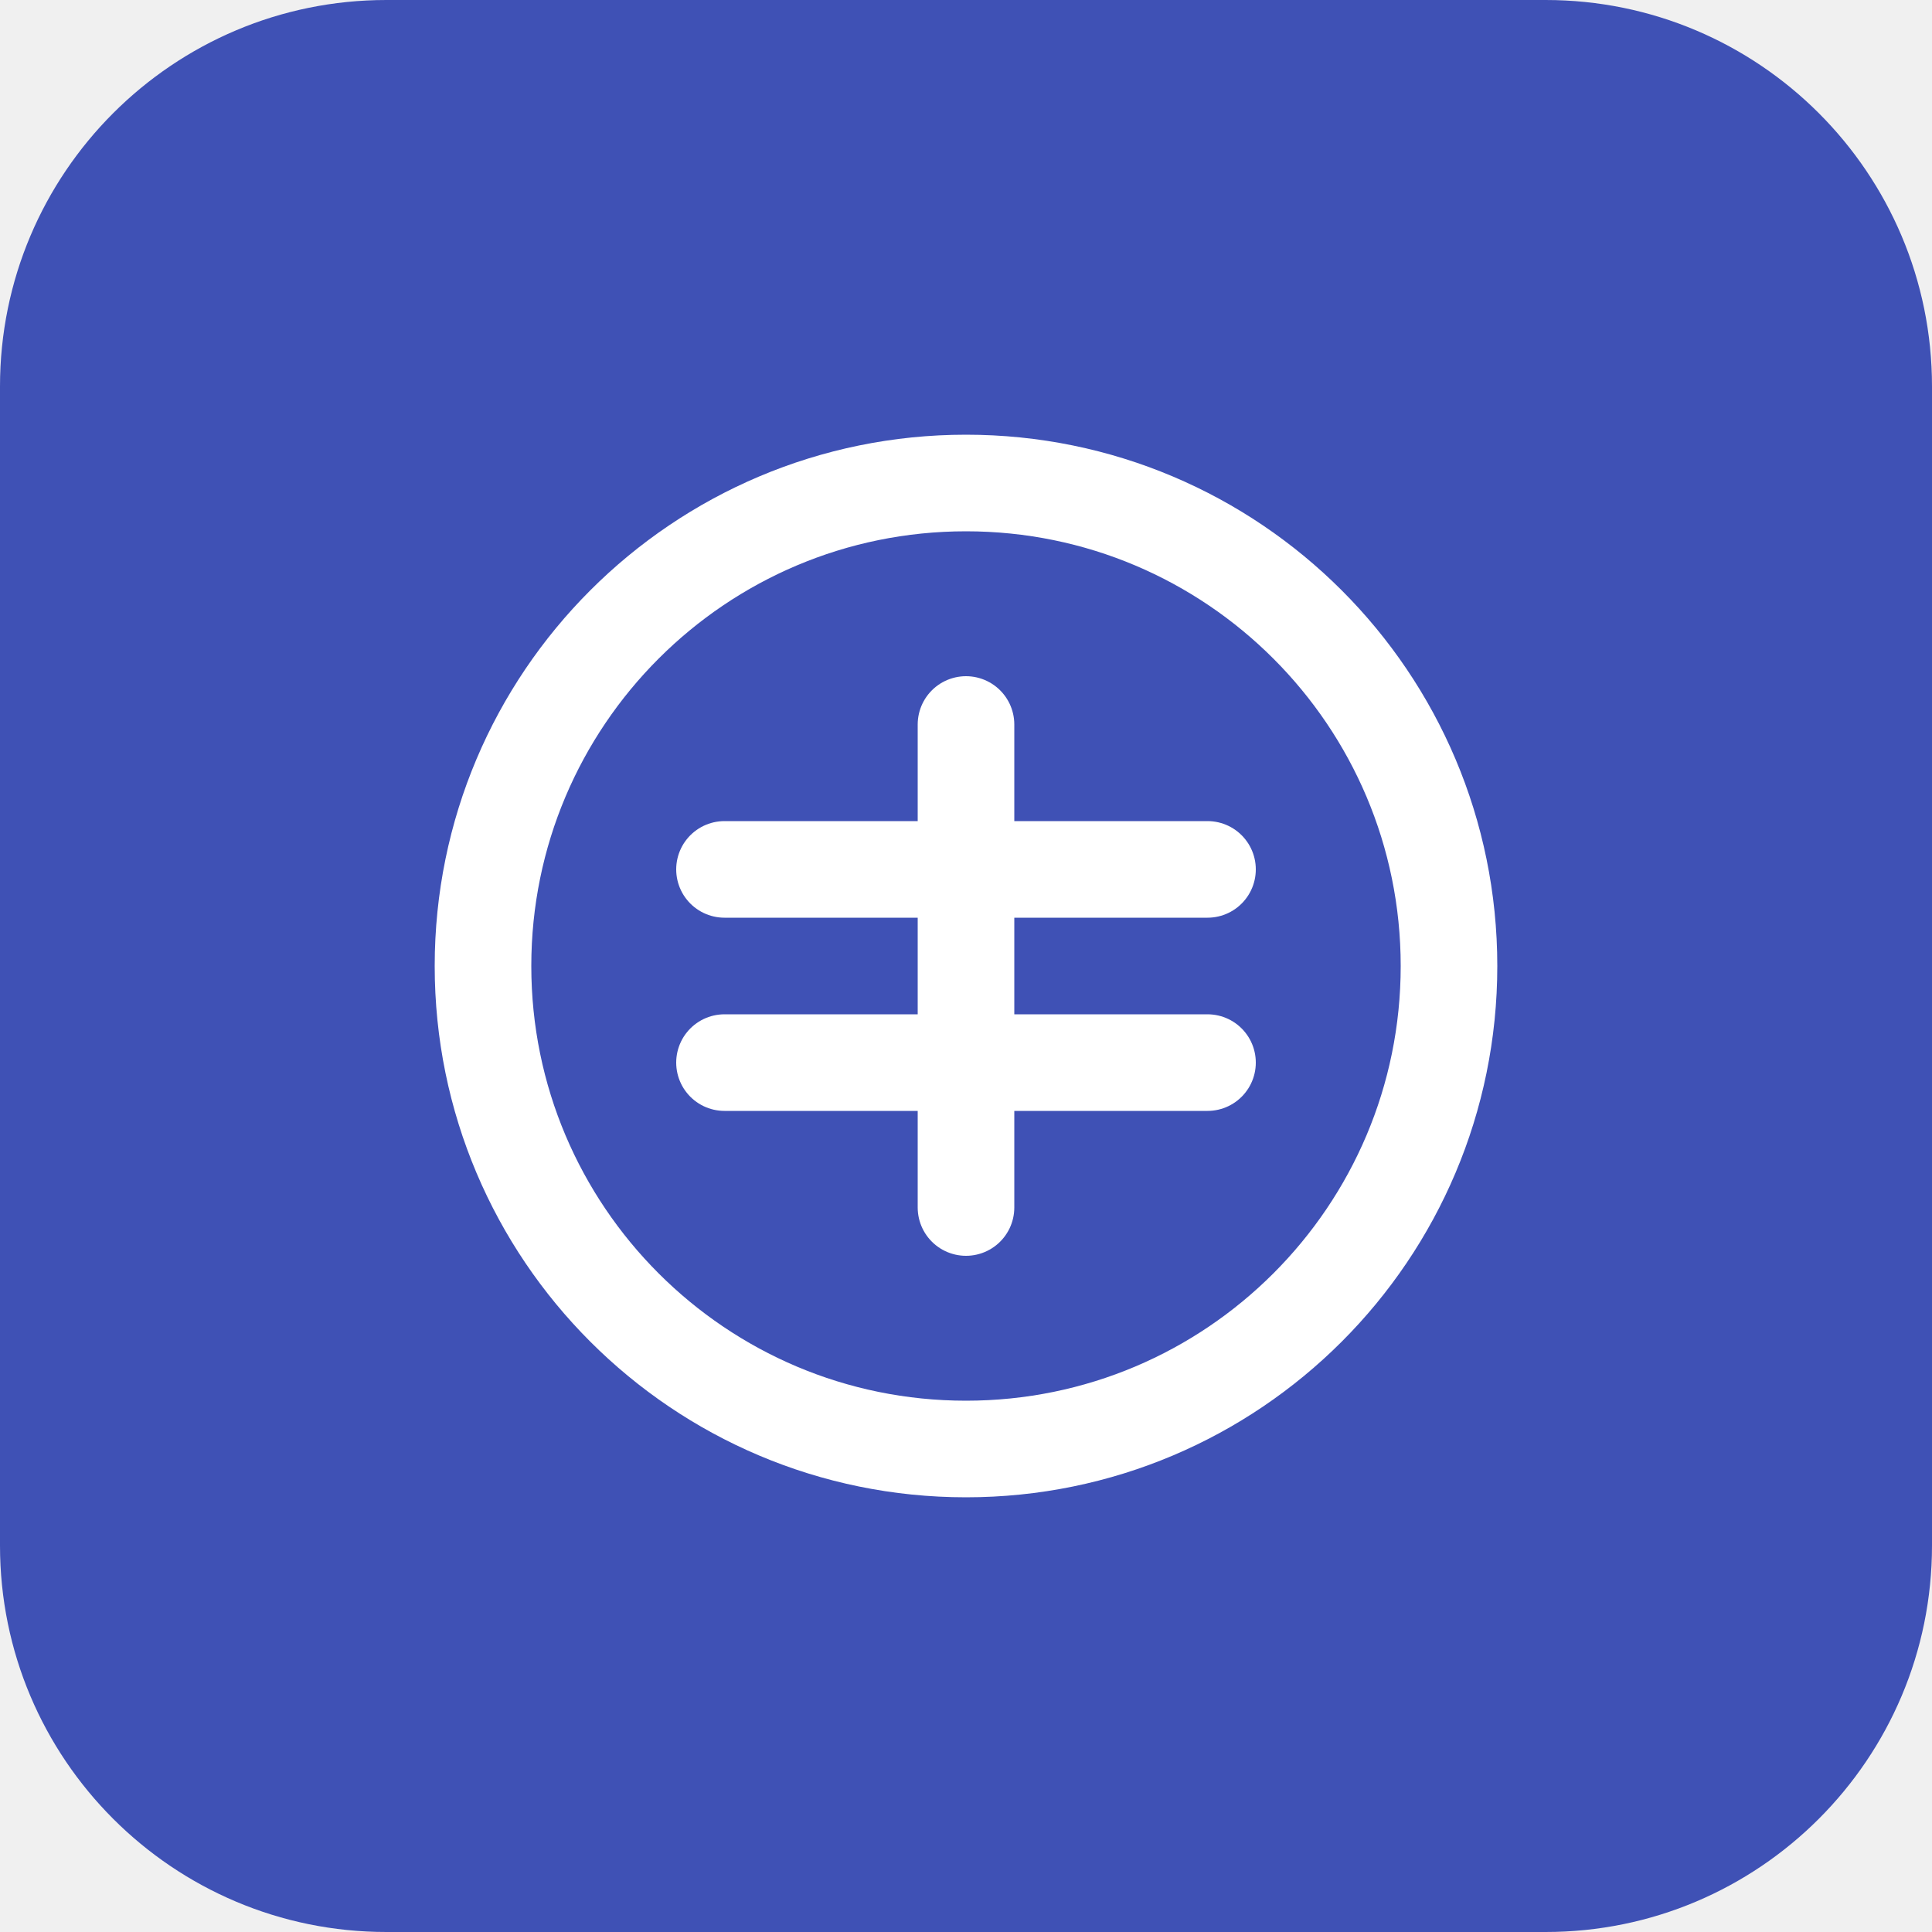
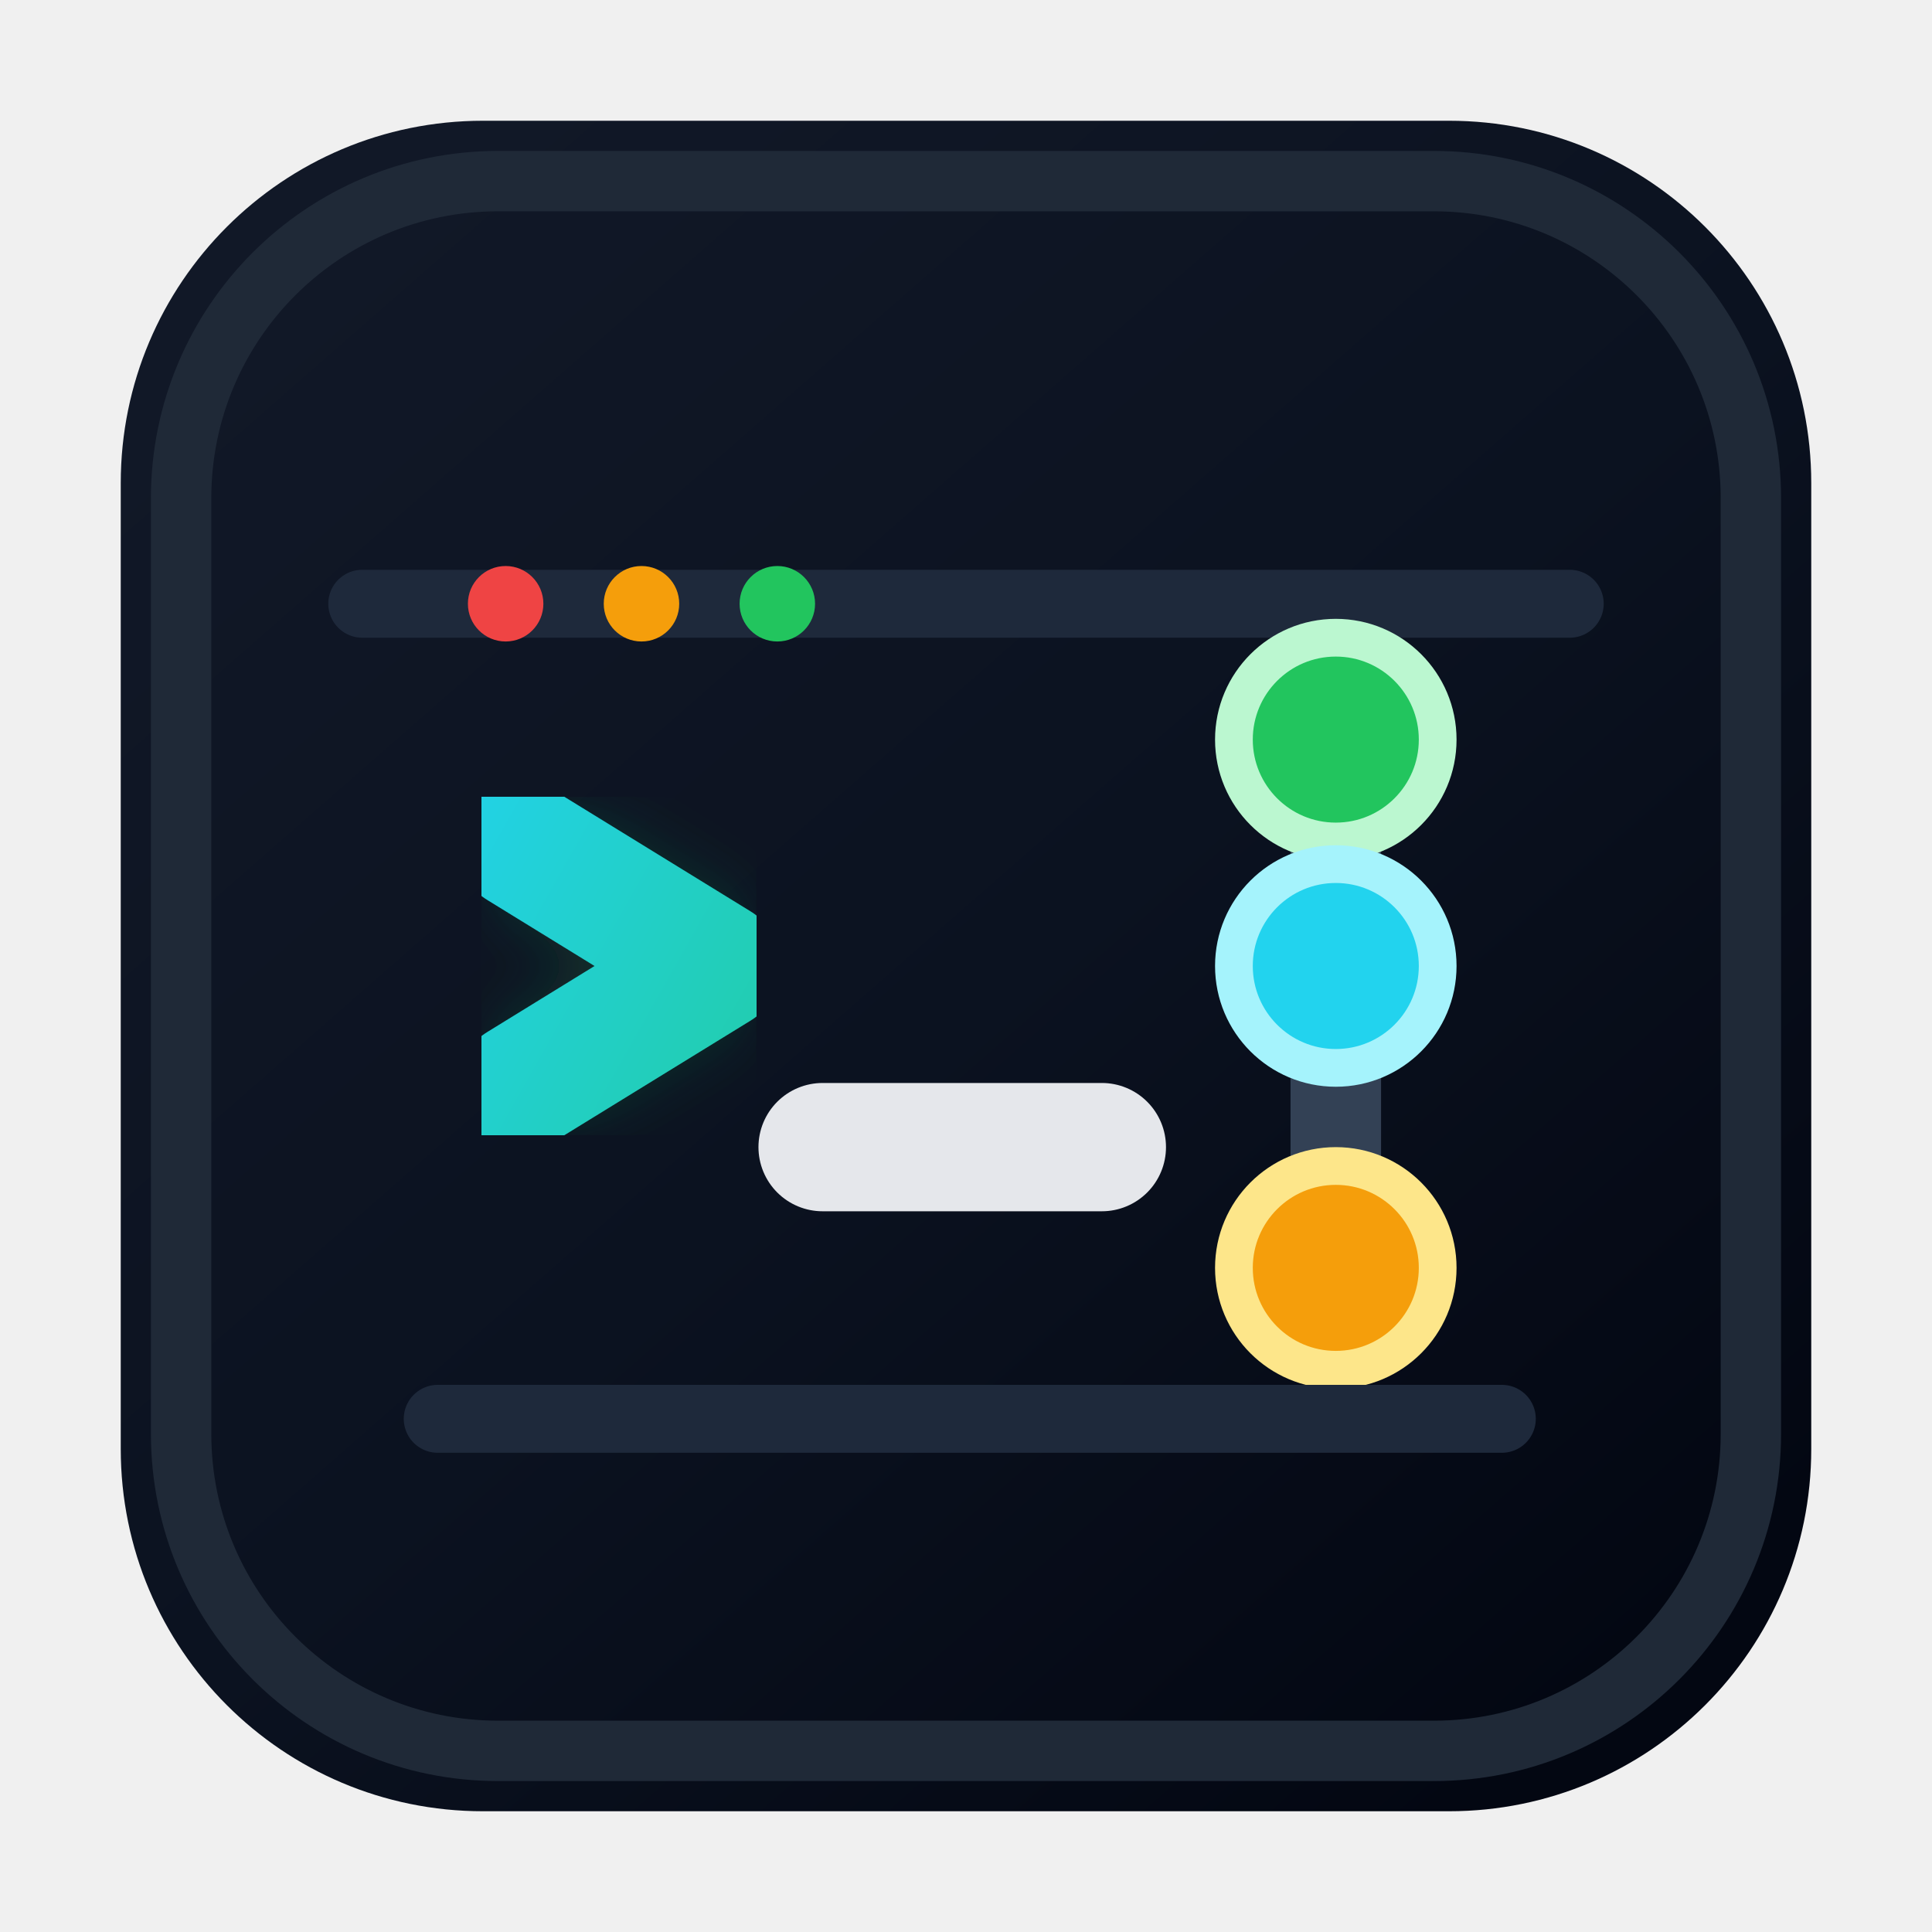
- <svg xmlns="http://www.w3.org/2000/svg" width="40" height="40" viewBox="0 0 40 40" fill="none">
-   <rect width="40" height="40" rx="8" fill="#3F51B5" />
-   <path d="M10 20C10 14.477 14.477 10 20 10C25.523 10 30 14.477 30 20C30 25.523 25.523 30 20 30C14.477 30 10 25.523 10 20Z" stroke="white" stroke-width="2" />
-   <path d="M15 18H25" stroke="white" stroke-width="2" stroke-linecap="round" />
-   <path d="M15 22H25" stroke="white" stroke-width="2" stroke-linecap="round" />
-   <path d="M20 15V25" stroke="white" stroke-width="2" stroke-linecap="round" />
+ <svg xmlns="http://www.w3.org/2000/svg" width="40" height="40" viewBox="0 0 512 512" fill="none" role="img" aria-labelledby="ezpm2guiLogoTitle">
+   <defs>
+     <linearGradient id="ezpm2guiBg" x1="88" y1="64" x2="424" y2="448" gradientUnits="userSpaceOnUse">
+       <stop offset="0" stop-color="#111827" />
+       <stop offset="0.52" stop-color="#0B1220" />
+       <stop offset="1" stop-color="#030712" />
+     </linearGradient>
+     <linearGradient id="ezpm2guiAccent" x1="118" y1="188" x2="352" y2="320" gradientUnits="userSpaceOnUse">
+       <stop offset="0" stop-color="#22D3EE" />
+       <stop offset="1" stop-color="#22C55E" />
+     </linearGradient>
+     <filter id="ezpm2guiGlow" x="-20%" y="-20%" width="140%" height="140%" color-interpolation-filters="sRGB">
+       <feDropShadow dx="0" dy="0" stdDeviation="10" flood-color="#22D3EE" flood-opacity="0.18" />
+       <feDropShadow dx="0" dy="0" stdDeviation="8" flood-color="#22C55E" flood-opacity="0.16" />
+     </filter>
+   </defs>
+   <rect x="32" y="32" width="448" height="448" rx="96" fill="url(#ezpm2guiBg)" />
+   <rect x="48" y="48" width="416" height="416" rx="84" stroke="#1F2937" stroke-width="16" />
+   <path d="M96 160H416" stroke="#1E293B" stroke-width="18" stroke-linecap="round" />
+   <circle cx="134" cy="160" r="10" fill="#EF4444" />
+   <circle cx="170" cy="160" r="10" fill="#F59E0B" />
+   <circle cx="206" cy="160" r="10" fill="#22C55E" />
+   <path d="M138 224L190 256L138 288" stroke="url(#ezpm2guiAccent)" stroke-width="34" stroke-linecap="round" stroke-linejoin="round" filter="url(#ezpm2guiGlow)" />
+   <path d="M218 304H292" stroke="#E5E7EB" stroke-width="34" stroke-linecap="round" />
+   <path d="M354 188V348" stroke="#334155" stroke-width="24" stroke-linecap="round" />
+   <circle cx="354" cy="196" r="27" fill="#22C55E" stroke="#BBF7D0" stroke-width="10" />
+   <circle cx="354" cy="256" r="27" fill="#22D3EE" stroke="#A5F3FC" stroke-width="10" />
+   <circle cx="354" cy="336" r="27" fill="#F59E0B" stroke="#FDE68A" stroke-width="10" />
+   <path d="M116 376H398" stroke="#1E293B" stroke-width="18" stroke-linecap="round" />
</svg>
